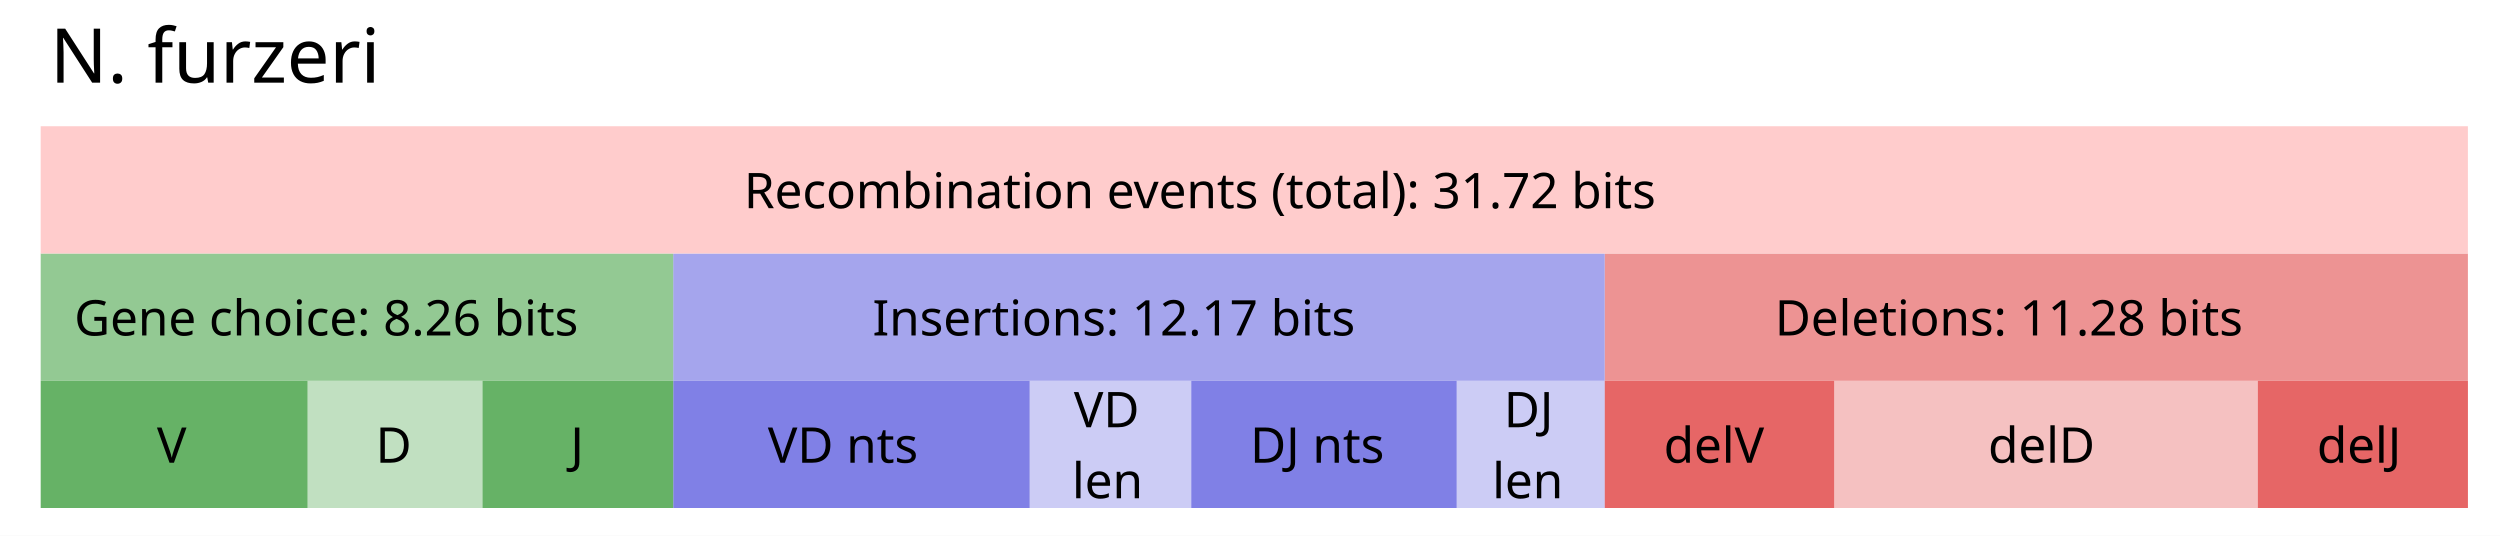
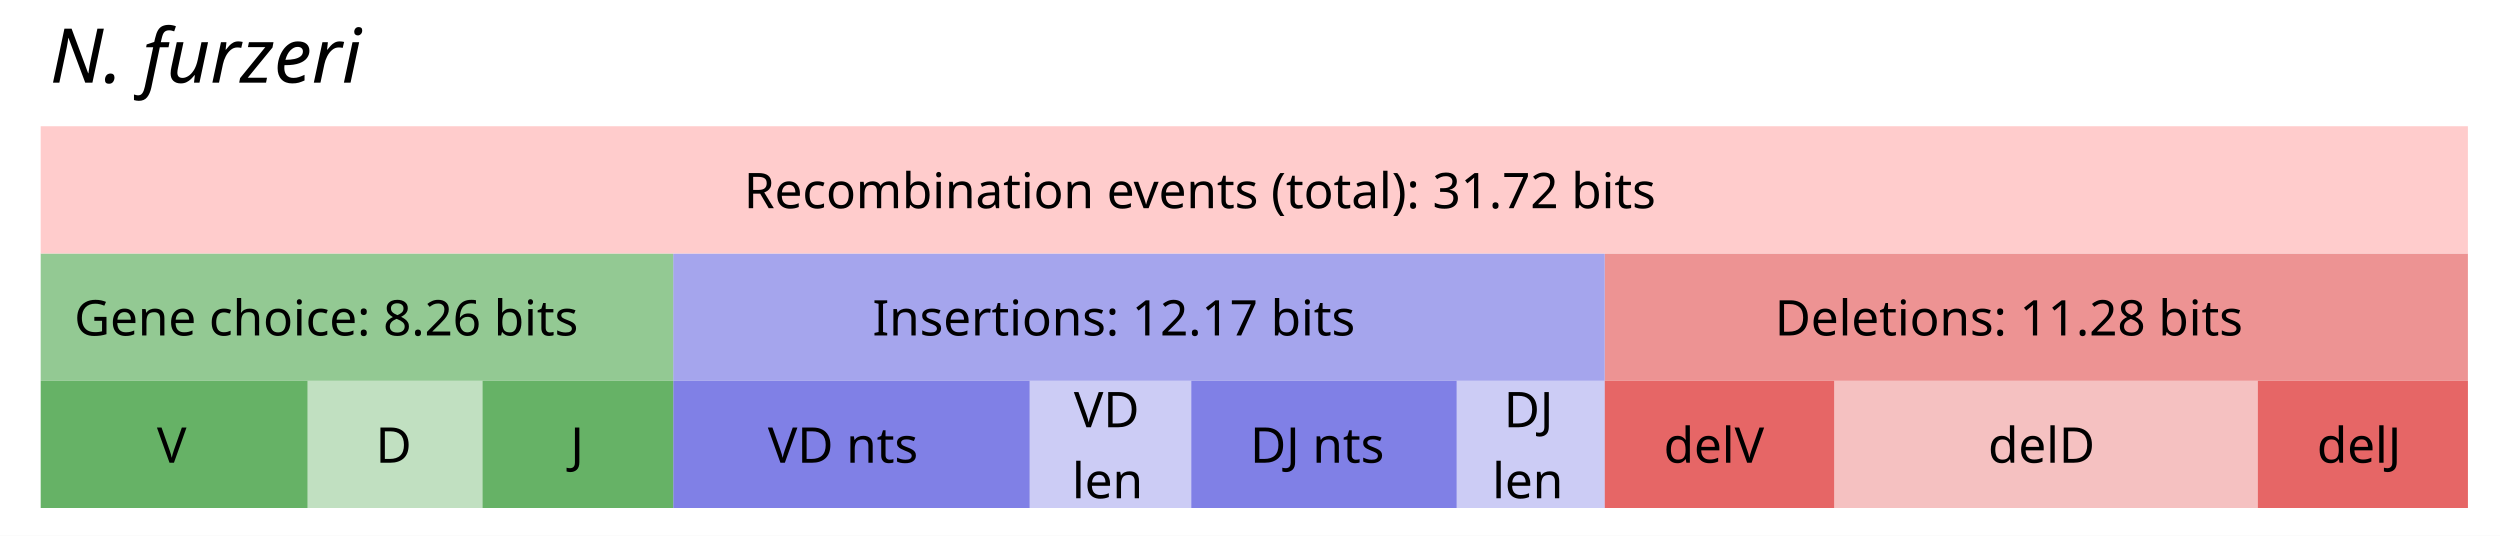
<svg xmlns="http://www.w3.org/2000/svg" viewBox="0 0 793.70 170.08">
  <defs>
    <style type="text/css">
    line, polyline, path, rect, circle {
      fill: none;
      stroke: #000000;
      stroke-linecap: round;
      stroke-linejoin: round;
      stroke-miterlimit: 10.00;
    }
  </style>
  </defs>
  <rect width="100%" height="100%" style="stroke: none; fill: #FFFFFF;" />
  <defs>
    <clipPath id="cpMHw3OTMuNzAxfDE2Ny4zMzl8MzQuMDE1Nw==">
      <rect x="0.00" y="34.02" width="793.70" height="133.32" />
    </clipPath>
  </defs>
  <rect x="716.80" y="120.88" width="66.72" height="40.40" style="stroke-width: 1.07; stroke: none; stroke-linecap: butt; fill: #E66666;" clip-path="url(#cpMHw3OTMuNzAxfDE2Ny4zMzl8MzQuMDE1Nw==)" />
  <rect x="582.33" y="120.88" width="134.47" height="40.40" style="stroke-width: 1.07; stroke: none; stroke-linecap: butt; fill: #E66666; fill-opacity: 0.40;" clip-path="url(#cpMHw3OTMuNzAxfDE2Ny4zMzl8MzQuMDE1Nw==)" />
  <rect x="509.45" y="120.88" width="72.88" height="40.40" style="stroke-width: 1.07; stroke: none; stroke-linecap: butt; fill: #E66666;" clip-path="url(#cpMHw3OTMuNzAxfDE2Ny4zMzl8MzQuMDE1Nw==)" />
  <rect x="462.48" y="120.88" width="46.97" height="40.40" style="stroke-width: 1.07; stroke: none; stroke-linecap: butt; fill: #8080E6; fill-opacity: 0.40;" clip-path="url(#cpMHw3OTMuNzAxfDE2Ny4zMzl8MzQuMDE1Nw==)" />
  <rect x="378.19" y="120.88" width="84.29" height="40.40" style="stroke-width: 1.07; stroke: none; stroke-linecap: butt; fill: #8080E6;" clip-path="url(#cpMHw3OTMuNzAxfDE2Ny4zMzl8MzQuMDE1Nw==)" />
  <rect x="326.91" y="120.88" width="51.28" height="40.40" style="stroke-width: 1.07; stroke: none; stroke-linecap: butt; fill: #8080E6; fill-opacity: 0.40;" clip-path="url(#cpMHw3OTMuNzAxfDE2Ny4zMzl8MzQuMDE1Nw==)" />
  <rect x="213.73" y="120.88" width="113.18" height="40.40" style="stroke-width: 1.07; stroke: none; stroke-linecap: butt; fill: #8080E6;" clip-path="url(#cpMHw3OTMuNzAxfDE2Ny4zMzl8MzQuMDE1Nw==)" />
  <rect x="153.17" y="120.88" width="60.56" height="40.40" style="stroke-width: 1.07; stroke: none; stroke-linecap: butt; fill: #66B266;" clip-path="url(#cpMHw3OTMuNzAxfDE2Ny4zMzl8MzQuMDE1Nw==)" />
  <rect x="97.66" y="120.88" width="55.51" height="40.40" style="stroke-width: 1.07; stroke: none; stroke-linecap: butt; fill: #66B266; fill-opacity: 0.40;" clip-path="url(#cpMHw3OTMuNzAxfDE2Ny4zMzl8MzQuMDE1Nw==)" />
  <rect x="12.92" y="120.88" width="84.74" height="40.40" style="stroke-width: 1.07; stroke: none; stroke-linecap: butt; fill: #66B266;" clip-path="url(#cpMHw3OTMuNzAxfDE2Ny4zMzl8MzQuMDE1Nw==)" />
  <rect x="509.45" y="80.48" width="274.06" height="40.40" style="stroke-width: 1.07; stroke: none; stroke-linecap: butt; fill: #E66666; fill-opacity: 0.70;" clip-path="url(#cpMHw3OTMuNzAxfDE2Ny4zMzl8MzQuMDE1Nw==)" />
  <rect x="213.73" y="80.48" width="295.72" height="40.40" style="stroke-width: 1.07; stroke: none; stroke-linecap: butt; fill: #8080E6; fill-opacity: 0.70;" clip-path="url(#cpMHw3OTMuNzAxfDE2Ny4zMzl8MzQuMDE1Nw==)" />
  <rect x="12.92" y="80.48" width="200.81" height="40.40" style="stroke-width: 1.07; stroke: none; stroke-linecap: butt; fill: #66B266; fill-opacity: 0.70;" clip-path="url(#cpMHw3OTMuNzAxfDE2Ny4zMzl8MzQuMDE1Nw==)" />
  <rect x="12.92" y="40.08" width="770.59" height="40.40" style="stroke-width: 1.07; stroke: none; stroke-linecap: butt; fill: #FFCCCC;" clip-path="url(#cpMHw3OTMuNzAxfDE2Ny4zMzl8MzQuMDE1Nw==)" />
  <g clip-path="url(#cpMHw3OTMuNzAxfDE2Ny4zMzl8MzQuMDE1Nw==)">
    <text x="236.19" y="66.11" style="font-size: 15.65px; font-family: CM Sans;" textLength="324.05px" lengthAdjust="spacingAndGlyphs">Recombination events (total): 31.72 bits</text>
  </g>
  <g clip-path="url(#cpMHw3OTMuNzAxfDE2Ny4zMzl8MzQuMDE1Nw==)">
    <text x="23.57" y="106.51" style="font-size: 15.65px; font-family: CM Sans;" textLength="179.52px" lengthAdjust="spacingAndGlyphs">Gene choice: 8.26 bits</text>
  </g>
  <g clip-path="url(#cpMHw3OTMuNzAxfDE2Ny4zMzl8MzQuMDE1Nw==)">
    <text x="277.00" y="106.51" style="font-size: 15.65px; font-family: CM Sans;" textLength="169.18px" lengthAdjust="spacingAndGlyphs">Insertions: 12.17 bits</text>
  </g>
  <g clip-path="url(#cpMHw3OTMuNzAxfDE2Ny4zMzl8MzQuMDE1Nw==)">
    <text x="563.48" y="106.51" style="font-size: 15.65px; font-family: CM Sans;" textLength="166.02px" lengthAdjust="spacingAndGlyphs">Deletions: 11.28 bits</text>
  </g>
  <g clip-path="url(#cpMHw3OTMuNzAxfDE2Ny4zMzl8MzQuMDE1Nw==)">
    <text x="49.82" y="146.91" style="font-size: 15.65px; font-family: CM Sans;" textLength="10.95px" lengthAdjust="spacingAndGlyphs">V</text>
  </g>
  <g clip-path="url(#cpMHw3OTMuNzAxfDE2Ny4zMzl8MzQuMDE1Nw==)">
    <text x="119.26" y="146.91" style="font-size: 15.65px; font-family: CM Sans;" textLength="12.32px" lengthAdjust="spacingAndGlyphs">D</text>
  </g>
  <g clip-path="url(#cpMHw3OTMuNzAxfDE2Ny4zMzl8MzQuMDE1Nw==)">
    <text x="181.09" y="146.91" style="font-size: 15.65px; font-family: CM Sans;" textLength="4.72px" lengthAdjust="spacingAndGlyphs">J</text>
  </g>
  <g clip-path="url(#cpMHw3OTMuNzAxfDE2Ny4zMzl8MzQuMDE1Nw==)">
    <text x="243.77" y="146.91" style="font-size: 15.65px; font-family: CM Sans;" textLength="53.10px" lengthAdjust="spacingAndGlyphs">VD nts</text>
  </g>
  <g clip-path="url(#cpMHw3OTMuNzAxfDE2Ny4zMzl8MzQuMDE1Nw==)">
    <text x="340.92" y="135.65" style="font-size: 15.65px; font-family: CM Sans;" textLength="23.27px" lengthAdjust="spacingAndGlyphs">VD</text>
  </g>
  <g clip-path="url(#cpMHw3OTMuNzAxfDE2Ny4zMzl8MzQuMDE1Nw==)">
    <text x="340.34" y="158.18" style="font-size: 15.65px; font-family: CM Sans;" textLength="24.43px" lengthAdjust="spacingAndGlyphs">len</text>
  </g>
  <g clip-path="url(#cpMHw3OTMuNzAxfDE2Ny4zMzl8MzQuMDE1Nw==)">
    <text x="396.90" y="146.91" style="font-size: 15.65px; font-family: CM Sans;" textLength="46.88px" lengthAdjust="spacingAndGlyphs">DJ nts</text>
  </g>
  <g clip-path="url(#cpMHw3OTMuNzAxfDE2Ny4zMzl8MzQuMDE1Nw==)">
    <text x="477.45" y="135.65" style="font-size: 15.65px; font-family: CM Sans;" textLength="17.04px" lengthAdjust="spacingAndGlyphs">DJ</text>
  </g>
  <g clip-path="url(#cpMHw3OTMuNzAxfDE2Ny4zMzl8MzQuMDE1Nw==)">
    <text x="473.75" y="158.18" style="font-size: 15.65px; font-family: CM Sans;" textLength="24.43px" lengthAdjust="spacingAndGlyphs">len</text>
  </g>
  <g clip-path="url(#cpMHw3OTMuNzAxfDE2Ny4zMzl8MzQuMDE1Nw==)">
    <text x="528.20" y="146.91" style="font-size: 15.65px; font-family: CM Sans;" textLength="35.39px" lengthAdjust="spacingAndGlyphs">delV</text>
  </g>
  <g clip-path="url(#cpMHw3OTMuNzAxfDE2Ny4zMzl8MzQuMDE1Nw==)">
    <text x="631.18" y="146.91" style="font-size: 15.65px; font-family: CM Sans;" textLength="36.77px" lengthAdjust="spacingAndGlyphs">delD</text>
  </g>
  <g clip-path="url(#cpMHw3OTMuNzAxfDE2Ny4zMzl8MzQuMDE1Nw==)">
    <text x="735.58" y="146.91" style="font-size: 15.65px; font-family: CM Sans;" textLength="29.16px" lengthAdjust="spacingAndGlyphs">delJ</text>
  </g>
  <defs>
    <clipPath id="cpMHw3OTMuNzAxfDE3MC4wNzl8MA==">
      <rect x="0.00" y="0.00" width="793.70" height="170.08" />
    </clipPath>
  </defs>
  <g clip-path="url(#cpMHw3OTMuNzAxfDE3MC4wNzl8MA==)">
-     <text x="15.87" y="26.25" style="font-size: 24.00px; font-family: CM Sans;" textLength="110.64px" lengthAdjust="spacingAndGlyphs">N. furzeri</text>
+     <text x="15.87" y="26.25" style="font-size: 24.00px; font-style: italic; font-family: CM Sans;" textLength="110.64px" lengthAdjust="spacingAndGlyphs">N. furzeri</text>
  </g>
</svg>
